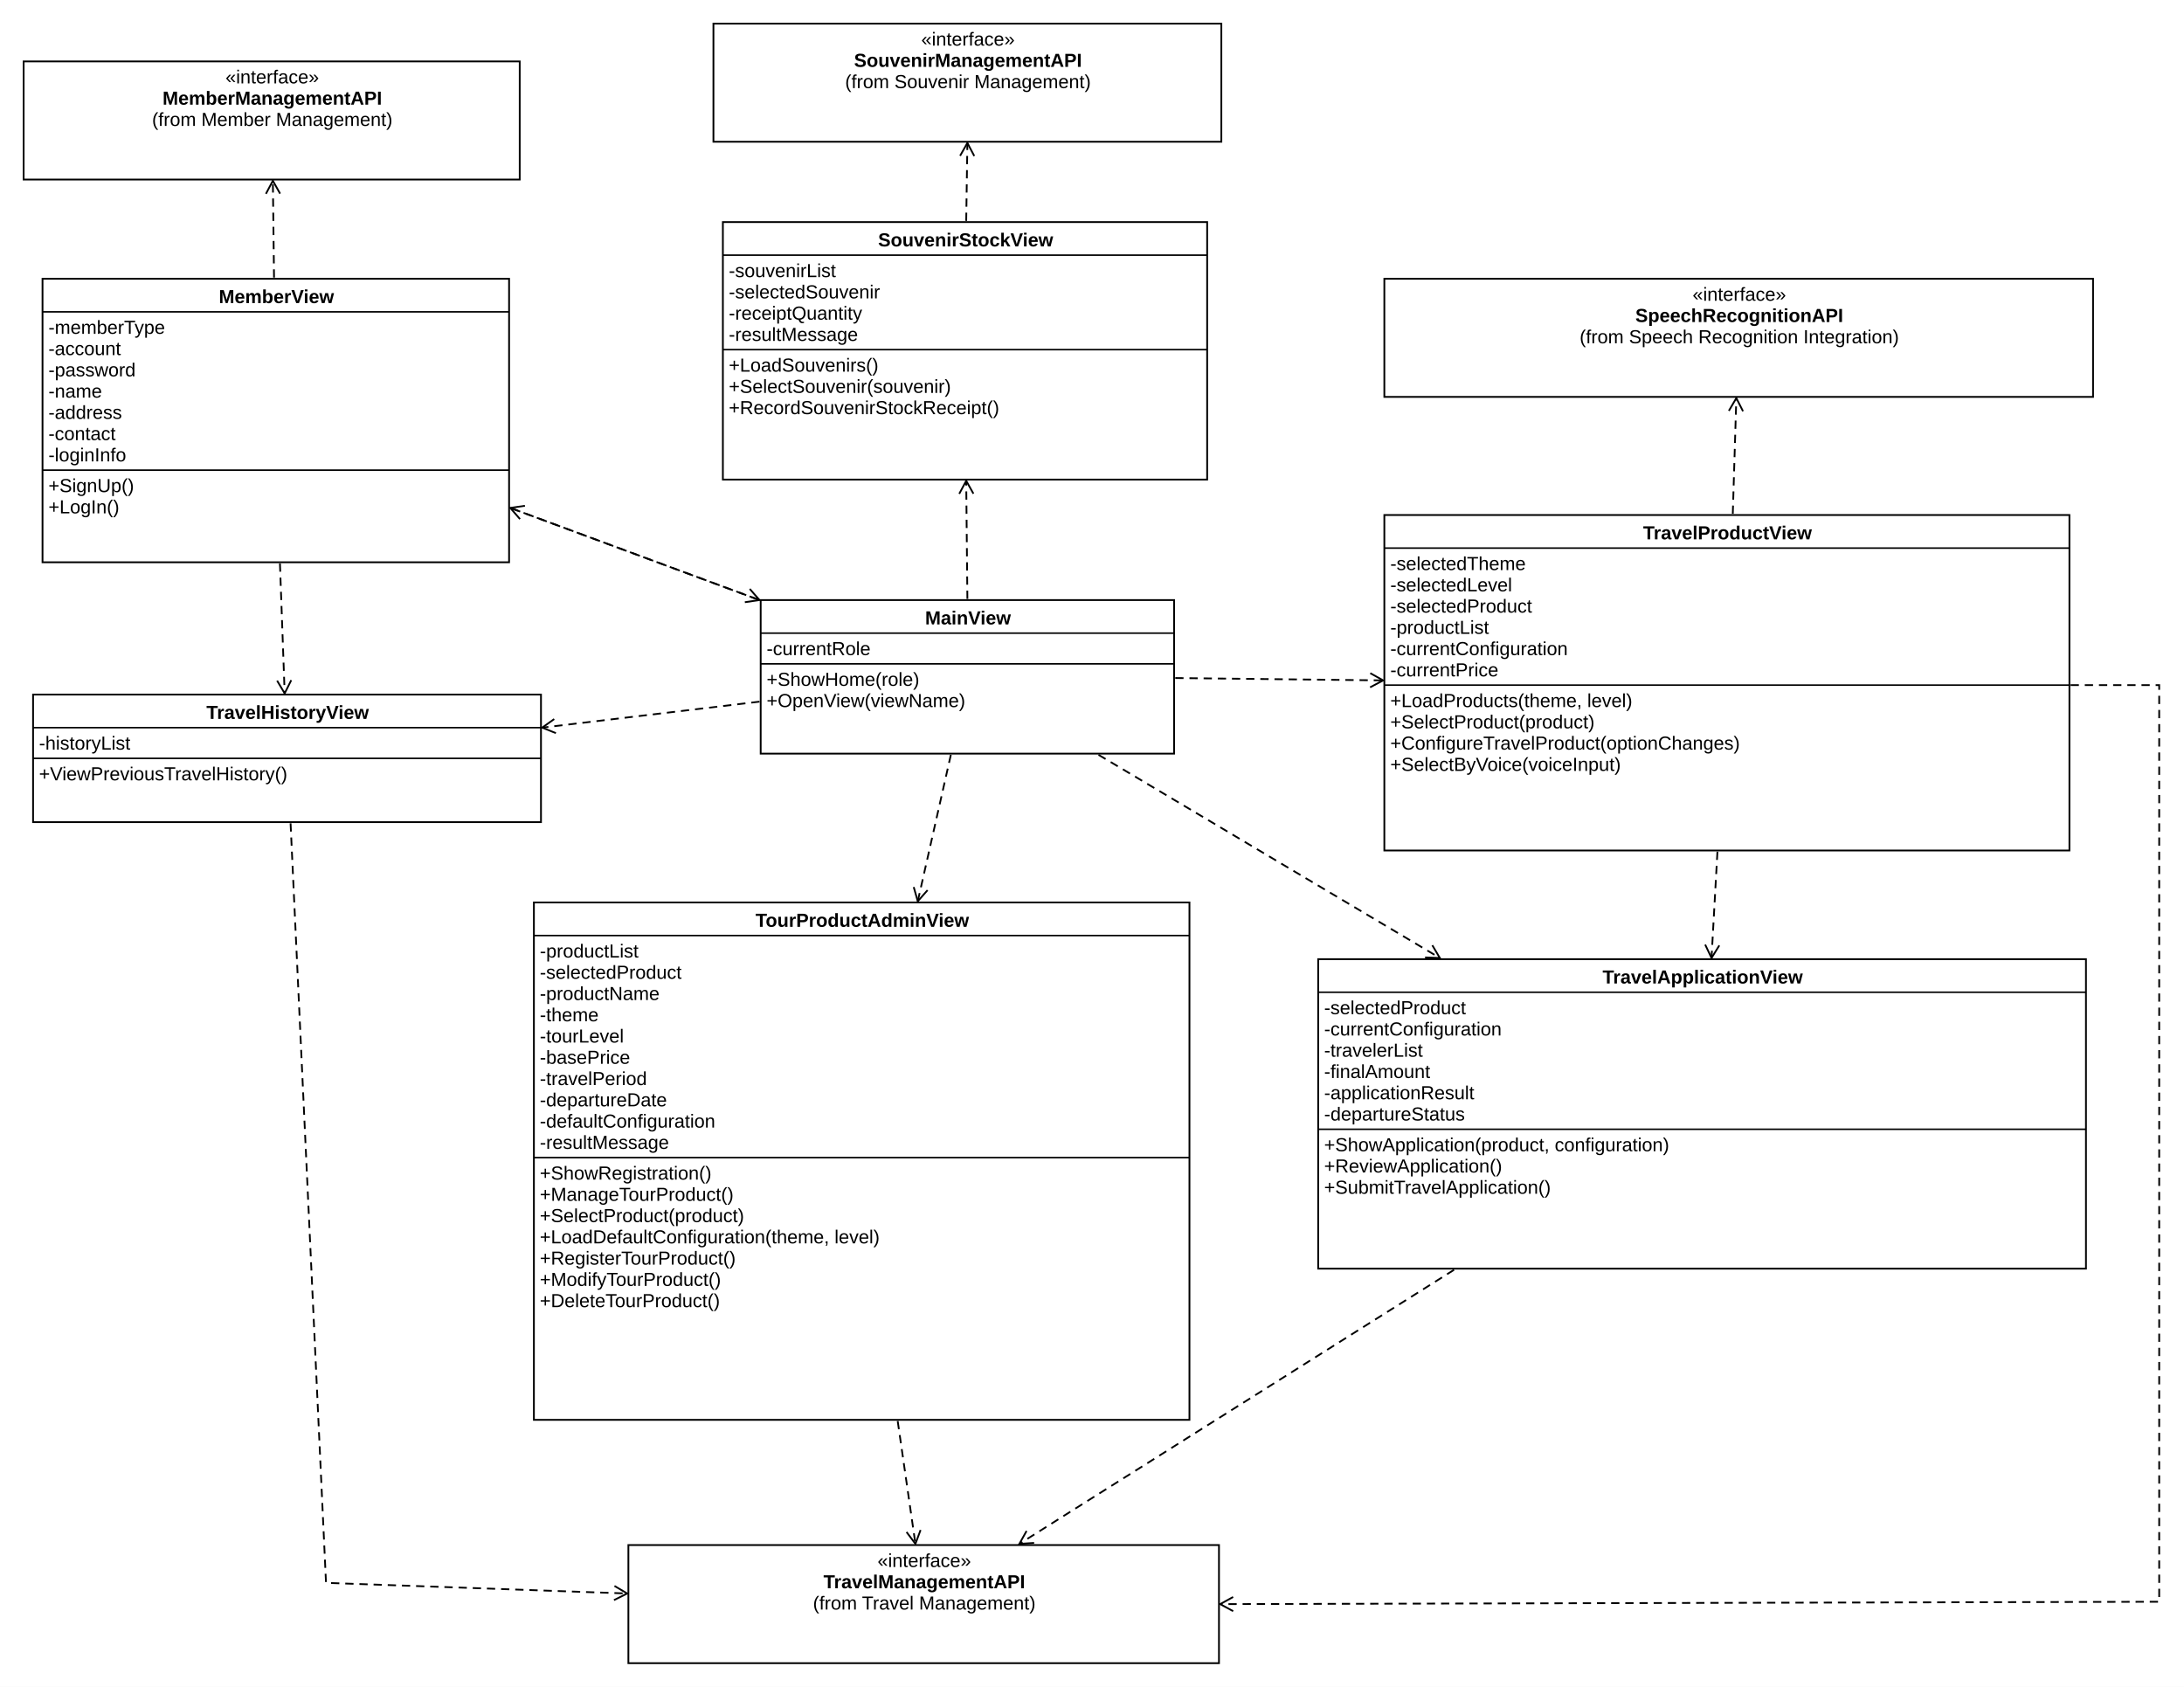
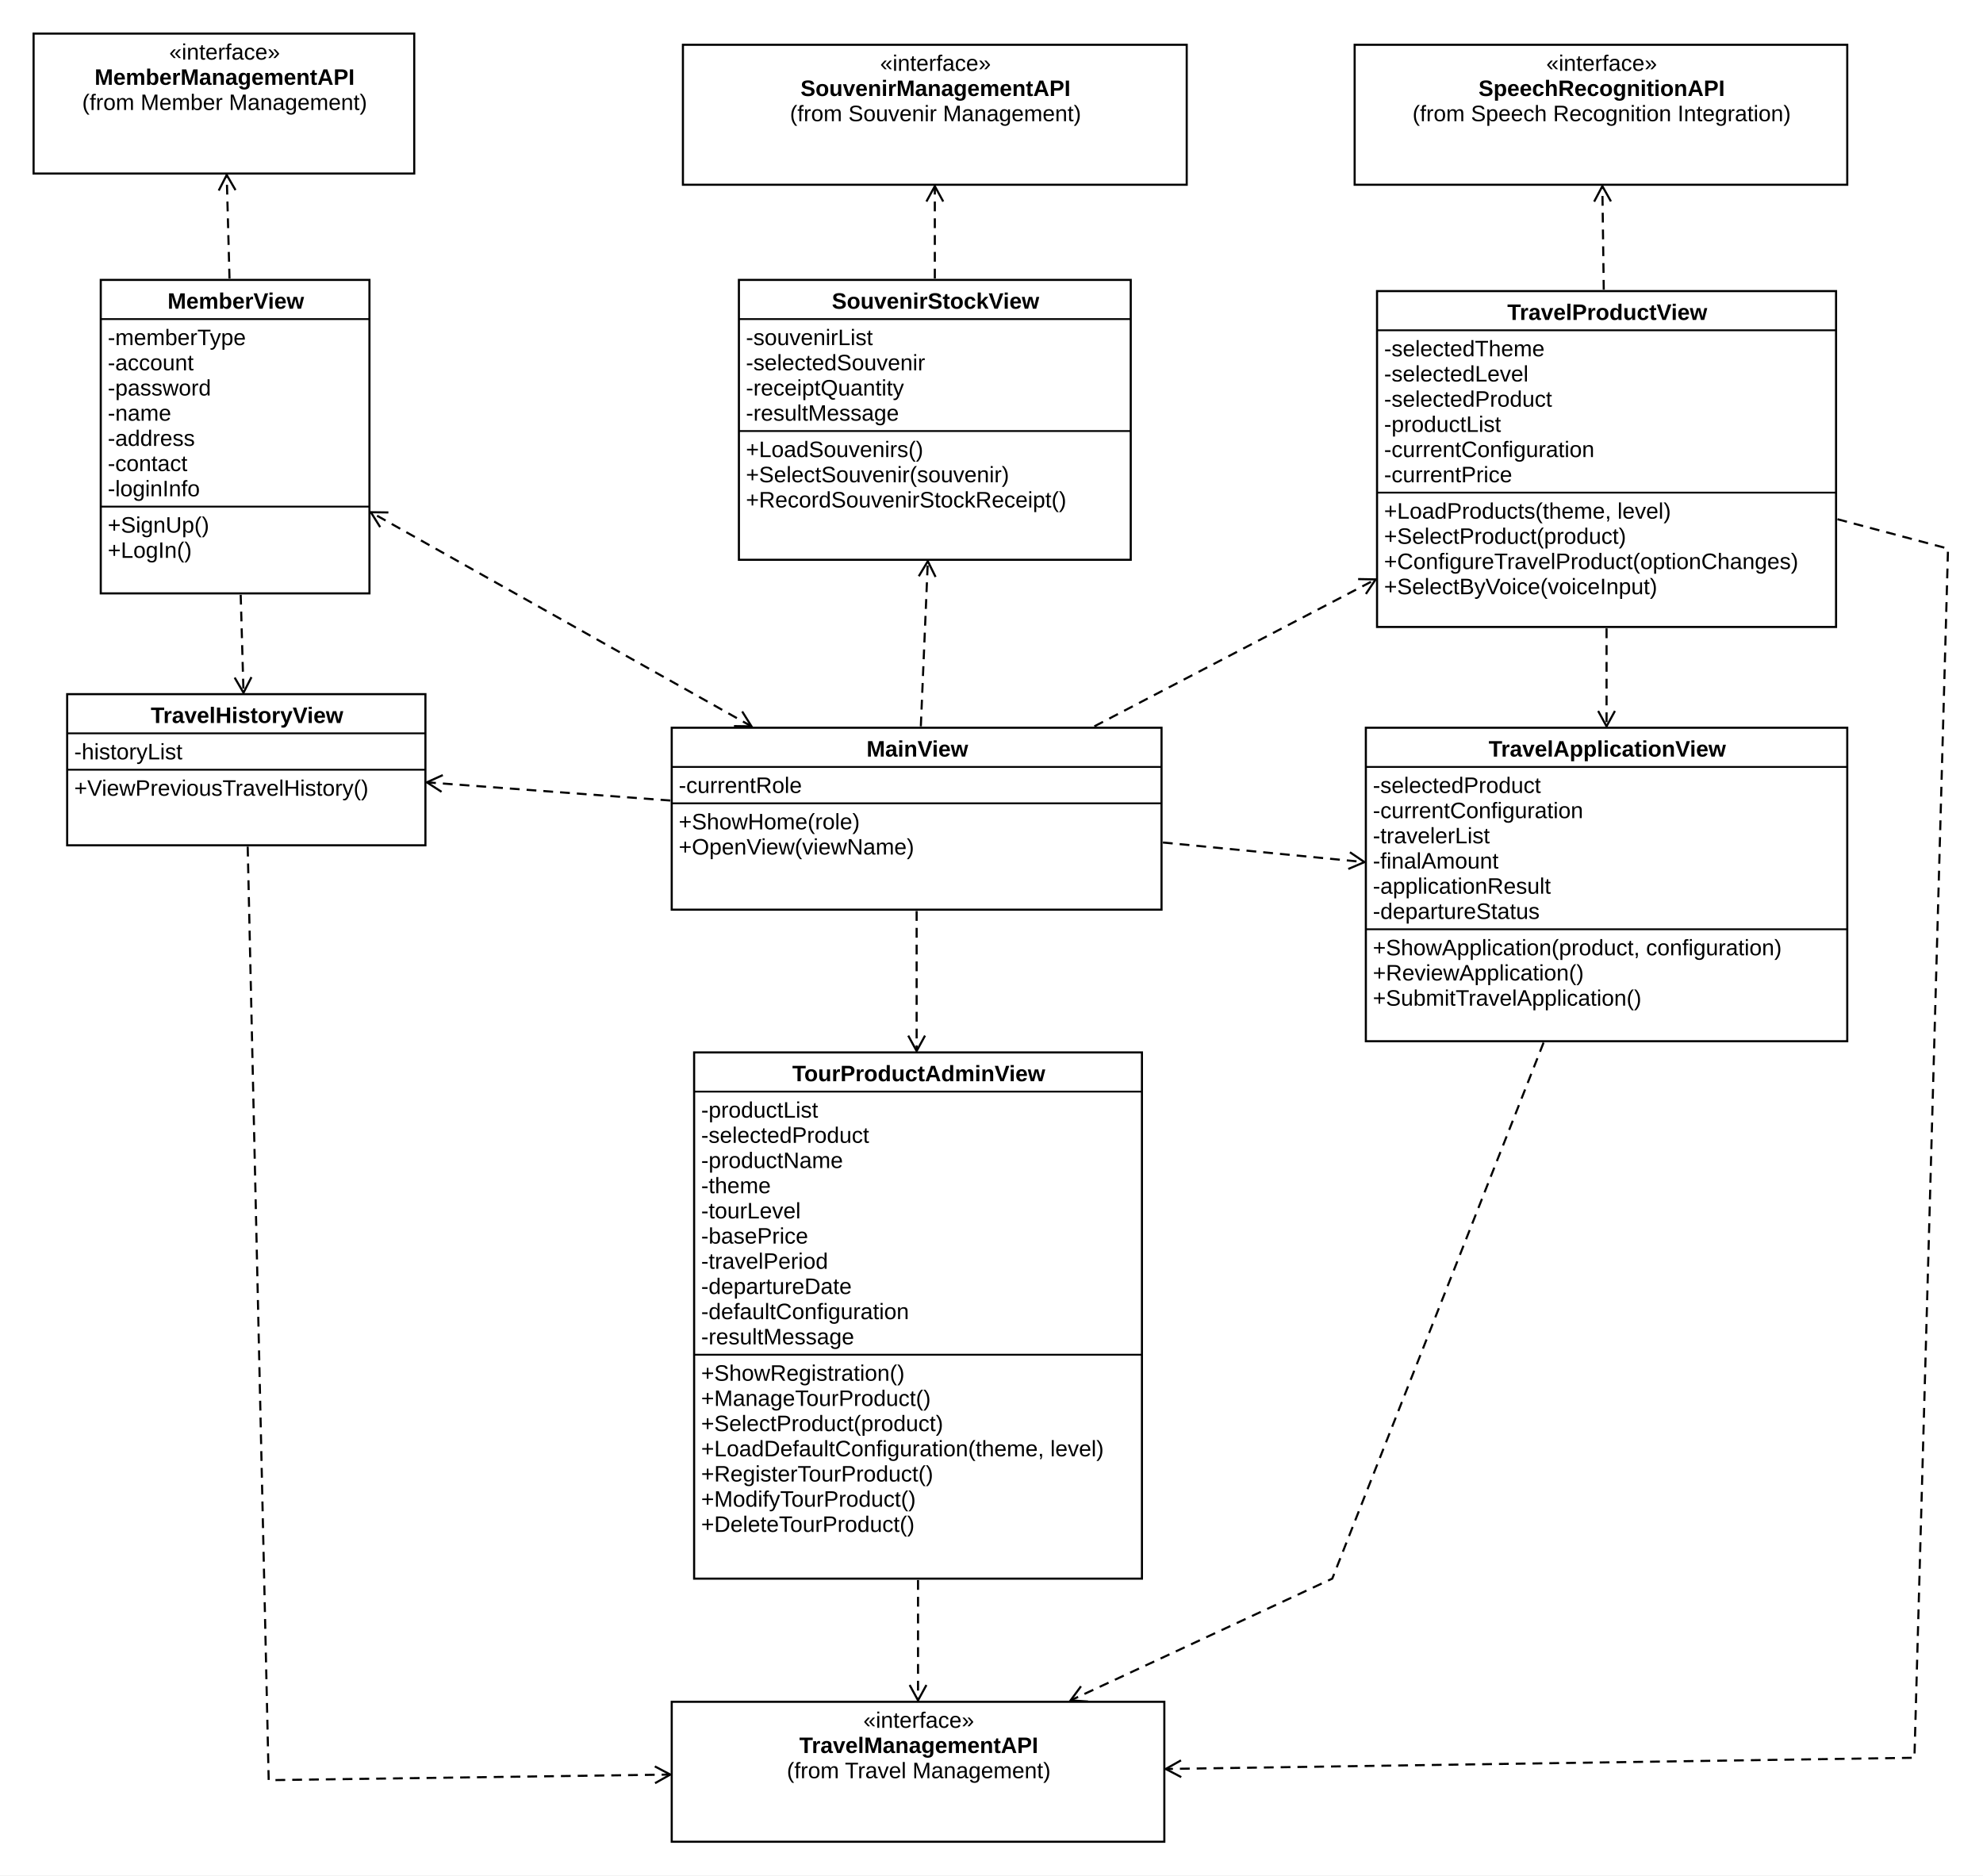
- <svg xmlns="http://www.w3.org/2000/svg" width="1849" height="1428" viewBox="68 156 1849 1428">
-   <rect x="68" y="156" width="1849" height="1428" fill="#fff" />
+ <svg xmlns="http://www.w3.org/2000/svg" width="1417" height="1340" viewBox="56 32 1417 1340">
+   <rect x="56" y="32" width="1417" height="1340" fill="#fff" />
  <defs>
-     <marker id="dependency" markerUnits="userSpaceOnUse" markerWidth="14" markerHeight="14" refX="12" refY="7" orient="auto">
+     <marker id="dependency" markerUnits="userSpaceOnUse" markerWidth="14" markerHeight="14" refX="12" refY="7" orient="auto-start-reverse">
      <path d="M1 1 L12 7 L1 13" fill="none" stroke="#000" stroke-width="1.5" />
    </marker>
+     <marker id="realization" markerUnits="userSpaceOnUse" markerWidth="20" markerHeight="20" refX="18" refY="10" orient="auto">
+       <path d="M1 1 L18 10 L1 19 Z" fill="#fff" stroke="#000" stroke-width="1.5" />
+     </marker>
  </defs>
-   <path id="MWT_UI_DEP_MemberView_TravelHistoryView_VIEW" d="M305 633 L309 743" fill="none" stroke="#000" stroke-width="1.5" stroke-dasharray="7 5" marker-end="url(#dependency)" />
-   <path id="MWT_UI_DEP_MemberView_MemberManagementAPI_VIEW" d="M300 391 L299 309" fill="none" stroke="#000" stroke-width="1.5" stroke-dasharray="7 5" marker-end="url(#dependency)" />
-   <path id="MWT_UI_DEP_TravelProductView_TravelManagementAPI_VIEW" d="M1821 736 L1896 736 L1896 1512 L1101 1514" fill="none" stroke="#000" stroke-width="1.5" stroke-dasharray="7 5" marker-end="url(#dependency)" />
-   <path id="MWT_UI_DEP_TravelApplicationView_TravelManagementAPI_VIEW" d="M1299 1231 L931 1463" fill="none" stroke="#000" stroke-width="1.5" stroke-dasharray="7 5" marker-end="url(#dependency)" />
-   <path id="MWT_UI_DEP_SouvenirStockView_SouvenirManagementAPI_VIEW" d="M886 343 L887 277" fill="none" stroke="#000" stroke-width="1.5" stroke-dasharray="7 5" marker-end="url(#dependency)" />
-   <path id="MWT_UI_DEP_TravelProductView_SpeechRecognitionAPI_VIEW" d="M1535 591 L1538 493" fill="none" stroke="#000" stroke-width="1.5" stroke-dasharray="7 5" marker-end="url(#dependency)" />
-   <path id="AAAAAAGhGWXWHT5Qc+c=" d="M1063 730 L1239 732" fill="none" stroke="#000" stroke-width="1.5" stroke-dasharray="7 5" marker-end="url(#dependency)" />
-   <path id="AAAAAAGhGWYI0z5pSTw=" d="M998 795 L1287 967" fill="none" stroke="#000" stroke-width="1.5" stroke-dasharray="7 5" marker-end="url(#dependency)" />
-   <path id="AAAAAAGhGWY6gj6CTQw=" d="M887 663 L886 563" fill="none" stroke="#000" stroke-width="1.5" stroke-dasharray="7 5" marker-end="url(#dependency)" />
-   <path id="AAAAAAGhGWdULD6b/cM=" d="M711 750 L527 772" fill="none" stroke="#000" stroke-width="1.5" stroke-dasharray="7 5" marker-end="url(#dependency)" />
-   <path id="AAAAAAGhGWeaIz63V0U=" d="M873 795 L845 919" fill="none" stroke="#000" stroke-width="1.5" stroke-dasharray="7 5" marker-end="url(#dependency)" />
-   <path id="AAAAAAGhGWewkz7QXnU=" d="M711 664 L500 586" fill="none" stroke="#000" stroke-width="1.5" stroke-dasharray="7 5" marker-end="url(#dependency)" />
-   <path id="AAAAAAGhGWicFD8EDys=" d="M500 586 L711 664" fill="none" stroke="#000" stroke-width="1.5" stroke-dasharray="7 5" marker-end="url(#dependency)" />
-   <path id="AAAAAAGhGWlaTD8pP9E=" d="M828 1359 L843 1463" fill="none" stroke="#000" stroke-width="1.5" stroke-dasharray="7 5" marker-end="url(#dependency)" />
-   <path id="AAAAAAGhGWm8Yz9E9Ew=" d="M1522 877 L1517 967" fill="none" stroke="#000" stroke-width="1.5" stroke-dasharray="7 5" marker-end="url(#dependency)" />
-   <path id="AAAAAAGhGWpYUD9h6dM=" d="M314 853 L344 1496 L599 1505" fill="none" stroke="#000" stroke-width="1.5" stroke-dasharray="7 5" marker-end="url(#dependency)" />
+   <path d="M228 457 L230 527" fill="none" stroke="#000" stroke-width="1.5" stroke-dasharray="7 5" marker-end="url(#dependency)" />
+   <path d="M220 231 L218 157" fill="none" stroke="#000" stroke-width="1.5" stroke-dasharray="7 5" marker-end="url(#dependency)" />
+   <path d="M1369 403 L1448 424 L1424 1288 L889 1296" fill="none" stroke="#000" stroke-width="1.5" stroke-dasharray="7 5" marker-end="url(#dependency)" />
+   <path d="M1159 777 L1008 1160 L821 1247" fill="none" stroke="#000" stroke-width="1.5" stroke-dasharray="7 5" marker-end="url(#dependency)" />
+   <path d="M724 231 L724 165" fill="none" stroke="#000" stroke-width="1.5" stroke-dasharray="7 5" marker-end="url(#dependency)" />
+   <path d="M1202 239 L1201 165" fill="none" stroke="#000" stroke-width="1.5" stroke-dasharray="7 5" marker-end="url(#dependency)" />
+   <path d="M838 551 L1039 446" fill="none" stroke="#000" stroke-width="1.5" stroke-dasharray="7 5" marker-end="url(#dependency)" />
+   <path d="M887 634 L1031 648" fill="none" stroke="#000" stroke-width="1.5" stroke-dasharray="7 5" marker-end="url(#dependency)" />
+   <path d="M714 551 L719 433" fill="none" stroke="#000" stroke-width="1.5" stroke-dasharray="7 5" marker-end="url(#dependency)" />
+   <path d="M535 604 L361 591" fill="none" stroke="#000" stroke-width="1.5" stroke-dasharray="7 5" marker-end="url(#dependency)" />
+   <path d="M711 683 L711 783" fill="none" stroke="#000" stroke-width="1.5" stroke-dasharray="7 5" marker-end="url(#dependency)" />
+   <path d="M593 551 L321 398" fill="none" stroke="#000" stroke-width="1.5" stroke-dasharray="7 5" marker-start="url(#dependency)" marker-end="url(#dependency)" />
+   <path d="M712 1161 L712 1247" fill="none" stroke="#000" stroke-width="1.5" stroke-dasharray="7 5" marker-end="url(#dependency)" />
+   <path d="M1204 481 L1204 551" fill="none" stroke="#000" stroke-width="1.5" stroke-dasharray="7 5" marker-end="url(#dependency)" />
+   <path d="M233 637 L248 1304 L535 1300" fill="none" stroke="#000" stroke-width="1.5" stroke-dasharray="7 5" marker-end="url(#dependency)" />
  <g id="MWT_UI_CLASS_MainView">
-     <rect x="712" y="664" width="350" height="130" fill="#fff" stroke="#000" stroke-width="1.5" />
-     <path d="M712 692 H1062" fill="none" stroke="#000" stroke-width="1.3" />
-     <path d="M712 718 H1062" fill="none" stroke="#000" stroke-width="1.3" />
+     <rect x="536" y="552" width="350" height="130" fill="#fff" stroke="#000" stroke-width="1.5" />
+     <path d="M536 580 H886" fill="none" stroke="#000" stroke-width="1.3" />
+     <path d="M536 606 H886" fill="none" stroke="#000" stroke-width="1.3" />
  </g>
  <g id="MWT_UI_CLASS_MemberView">
-     <rect x="104" y="392" width="395" height="240" fill="#fff" stroke="#000" stroke-width="1.5" />
-     <path d="M104 420 H499" fill="none" stroke="#000" stroke-width="1.3" />
-     <path d="M104 554 H499" fill="none" stroke="#000" stroke-width="1.3" />
+     <rect x="128" y="232" width="192" height="224" fill="#fff" stroke="#000" stroke-width="1.5" />
+     <path d="M128 260 H320" fill="none" stroke="#000" stroke-width="1.3" />
+     <path d="M128 394 H320" fill="none" stroke="#000" stroke-width="1.3" />
  </g>
  <g id="MWT_UI_CLASS_TravelHistoryView">
-     <rect x="96" y="744" width="430" height="108" fill="#fff" stroke="#000" stroke-width="1.5" />
-     <path d="M96 772 H526" fill="none" stroke="#000" stroke-width="1.3" />
-     <path d="M96 798 H526" fill="none" stroke="#000" stroke-width="1.3" />
+     <rect x="104" y="528" width="256" height="108" fill="#fff" stroke="#000" stroke-width="1.5" />
+     <path d="M104 556 H360" fill="none" stroke="#000" stroke-width="1.3" />
+     <path d="M104 582 H360" fill="none" stroke="#000" stroke-width="1.3" />
  </g>
  <g id="MWT_UI_CLASS_TravelProductView">
-     <rect x="1240" y="592" width="580" height="284" fill="#fff" stroke="#000" stroke-width="1.5" />
-     <path d="M1240 620 H1820" fill="none" stroke="#000" stroke-width="1.3" />
-     <path d="M1240 736 H1820" fill="none" stroke="#000" stroke-width="1.3" />
+     <rect x="1040" y="240" width="328" height="240" fill="#fff" stroke="#000" stroke-width="1.5" />
+     <path d="M1040 268 H1368" fill="none" stroke="#000" stroke-width="1.3" />
+     <path d="M1040 384 H1368" fill="none" stroke="#000" stroke-width="1.3" />
  </g>
  <g id="MWT_UI_CLASS_TravelApplicationView">
-     <rect x="1184" y="968" width="650" height="262" fill="#fff" stroke="#000" stroke-width="1.5" />
-     <path d="M1184 996 H1834" fill="none" stroke="#000" stroke-width="1.3" />
-     <path d="M1184 1112 H1834" fill="none" stroke="#000" stroke-width="1.3" />
+     <rect x="1032" y="552" width="344" height="224" fill="#fff" stroke="#000" stroke-width="1.5" />
+     <path d="M1032 580 H1376" fill="none" stroke="#000" stroke-width="1.3" />
+     <path d="M1032 696 H1376" fill="none" stroke="#000" stroke-width="1.3" />
  </g>
  <g id="MWT_UI_CLASS_TourProductAdminView">
-     <rect x="520" y="920" width="555" height="438" fill="#fff" stroke="#000" stroke-width="1.5" />
-     <path d="M520 948 H1075" fill="none" stroke="#000" stroke-width="1.3" />
-     <path d="M520 1136 H1075" fill="none" stroke="#000" stroke-width="1.3" />
+     <rect x="552" y="784" width="320" height="376" fill="#fff" stroke="#000" stroke-width="1.5" />
+     <path d="M552 812 H872" fill="none" stroke="#000" stroke-width="1.3" />
+     <path d="M552 1000 H872" fill="none" stroke="#000" stroke-width="1.3" />
  </g>
  <g id="MWT_UI_CLASS_SouvenirStockView">
-     <rect x="680" y="344" width="410" height="218" fill="#fff" stroke="#000" stroke-width="1.5" />
-     <path d="M680 372 H1090" fill="none" stroke="#000" stroke-width="1.3" />
-     <path d="M680 452 H1090" fill="none" stroke="#000" stroke-width="1.3" />
+     <rect x="584" y="232" width="280" height="200" fill="#fff" stroke="#000" stroke-width="1.5" />
+     <path d="M584 260 H864" fill="none" stroke="#000" stroke-width="1.3" />
+     <path d="M584 340 H864" fill="none" stroke="#000" stroke-width="1.3" />
  </g>
  <g id="MWT_UI_API_MemberManagementAPI">
-     <rect x="88" y="208" width="420" height="100" fill="#fff" stroke="#000" stroke-width="1.5" />
+     <rect x="80" y="56" width="272" height="100" fill="#fff" stroke="#000" stroke-width="1.5" />
  </g>
  <g id="MWT_UI_API_SpeechRecognitionAPI">
-     <rect x="1240" y="392" width="600" height="100" fill="#fff" stroke="#000" stroke-width="1.5" />
+     <rect x="1024" y="64" width="352" height="100" fill="#fff" stroke="#000" stroke-width="1.5" />
  </g>
  <g id="MWT_UI_API_SouvenirManagementAPI">
-     <rect x="672" y="176" width="430" height="100" fill="#fff" stroke="#000" stroke-width="1.5" />
+     <rect x="544" y="64" width="360" height="100" fill="#fff" stroke="#000" stroke-width="1.5" />
  </g>
  <g id="MWT_UI_API_TravelManagementAPI">
-     <rect x="600" y="1464" width="500" height="100" fill="#fff" stroke="#000" stroke-width="1.5" />
+     <rect x="536" y="1248" width="352" height="100" fill="#fff" stroke="#000" stroke-width="1.5" />
  </g>
-   <text x="887.5" y="684.6" text-anchor="middle" font-family="Arial, sans-serif" font-size="16" font-weight="bold" font-style="normal" fill="#000000">MainView</text>
-   <text x="717" y="710.6" text-anchor="start" font-family="Arial, sans-serif" font-size="16" font-weight="normal" font-style="normal" fill="#000000">-currentRole</text>
-   <text x="717" y="736.6" text-anchor="start" font-family="Arial, sans-serif" font-size="16" font-weight="normal" font-style="normal" fill="#000000">+ShowHome(role)</text>
-   <text x="717" y="754.6" text-anchor="start" font-family="Arial, sans-serif" font-size="16" font-weight="normal" font-style="normal" fill="#000000">+OpenView(viewName)</text>
-   <text x="302" y="412.6" text-anchor="middle" font-family="Arial, sans-serif" font-size="16" font-weight="bold" font-style="normal" fill="#000000">MemberView</text>
-   <text x="109" y="438.6" text-anchor="start" font-family="Arial, sans-serif" font-size="16" font-weight="normal" font-style="normal" fill="#000000">-memberType</text>
-   <text x="109" y="456.6" text-anchor="start" font-family="Arial, sans-serif" font-size="16" font-weight="normal" font-style="normal" fill="#000000">-account</text>
-   <text x="109" y="474.6" text-anchor="start" font-family="Arial, sans-serif" font-size="16" font-weight="normal" font-style="normal" fill="#000000">-password</text>
-   <text x="109" y="492.6" text-anchor="start" font-family="Arial, sans-serif" font-size="16" font-weight="normal" font-style="normal" fill="#000000">-name</text>
-   <text x="109" y="510.6" text-anchor="start" font-family="Arial, sans-serif" font-size="16" font-weight="normal" font-style="normal" fill="#000000">-address</text>
-   <text x="109" y="528.6" text-anchor="start" font-family="Arial, sans-serif" font-size="16" font-weight="normal" font-style="normal" fill="#000000">-contact</text>
-   <text x="109" y="546.6" text-anchor="start" font-family="Arial, sans-serif" font-size="16" font-weight="normal" font-style="normal" fill="#000000">-loginInfo</text>
-   <text x="109" y="572.6" text-anchor="start" font-family="Arial, sans-serif" font-size="16" font-weight="normal" font-style="normal" fill="#000000">+SignUp()</text>
-   <text x="109" y="590.6" text-anchor="start" font-family="Arial, sans-serif" font-size="16" font-weight="normal" font-style="normal" fill="#000000">+LogIn()</text>
-   <text x="311.5" y="764.6" text-anchor="middle" font-family="Arial, sans-serif" font-size="16" font-weight="bold" font-style="normal" fill="#000000">TravelHistoryView</text>
-   <text x="101" y="790.6" text-anchor="start" font-family="Arial, sans-serif" font-size="16" font-weight="normal" font-style="normal" fill="#000000">-historyList</text>
-   <text x="101" y="816.6" text-anchor="start" font-family="Arial, sans-serif" font-size="16" font-weight="normal" font-style="normal" fill="#000000">+ViewPreviousTravelHistory()</text>
-   <text x="1530.5" y="612.6" text-anchor="middle" font-family="Arial, sans-serif" font-size="16" font-weight="bold" font-style="normal" fill="#000000">TravelProductView</text>
-   <text x="1245" y="638.6" text-anchor="start" font-family="Arial, sans-serif" font-size="16" font-weight="normal" font-style="normal" fill="#000000">-selectedTheme</text>
-   <text x="1245" y="656.6" text-anchor="start" font-family="Arial, sans-serif" font-size="16" font-weight="normal" font-style="normal" fill="#000000">-selectedLevel</text>
-   <text x="1245" y="674.6" text-anchor="start" font-family="Arial, sans-serif" font-size="16" font-weight="normal" font-style="normal" fill="#000000">-selectedProduct</text>
-   <text x="1245" y="692.6" text-anchor="start" font-family="Arial, sans-serif" font-size="16" font-weight="normal" font-style="normal" fill="#000000">-productList</text>
-   <text x="1245" y="710.6" text-anchor="start" font-family="Arial, sans-serif" font-size="16" font-weight="normal" font-style="normal" fill="#000000">-currentConfiguration</text>
-   <text x="1245" y="728.6" text-anchor="start" font-family="Arial, sans-serif" font-size="16" font-weight="normal" font-style="normal" fill="#000000">-currentPrice</text>
-   <text x="1245" y="754.6" text-anchor="start" font-family="Arial, sans-serif" font-size="16" font-weight="normal" font-style="normal" fill="#000000">+LoadProducts(theme, level)</text>
-   <text x="1245" y="772.6" text-anchor="start" font-family="Arial, sans-serif" font-size="16" font-weight="normal" font-style="normal" fill="#000000">+SelectProduct(product)</text>
-   <text x="1245" y="790.6" text-anchor="start" font-family="Arial, sans-serif" font-size="16" font-weight="normal" font-style="normal" fill="#000000">+ConfigureTravelProduct(optionChanges)</text>
-   <text x="1245" y="808.6" text-anchor="start" font-family="Arial, sans-serif" font-size="16" font-weight="normal" font-style="normal" fill="#000000">+SelectByVoice(voiceInput)</text>
-   <text x="1509.5" y="988.6" text-anchor="middle" font-family="Arial, sans-serif" font-size="16" font-weight="bold" font-style="normal" fill="#000000">TravelApplicationView</text>
-   <text x="1189" y="1014.6" text-anchor="start" font-family="Arial, sans-serif" font-size="16" font-weight="normal" font-style="normal" fill="#000000">-selectedProduct</text>
-   <text x="1189" y="1032.6" text-anchor="start" font-family="Arial, sans-serif" font-size="16" font-weight="normal" font-style="normal" fill="#000000">-currentConfiguration</text>
-   <text x="1189" y="1050.6" text-anchor="start" font-family="Arial, sans-serif" font-size="16" font-weight="normal" font-style="normal" fill="#000000">-travelerList</text>
-   <text x="1189" y="1068.6" text-anchor="start" font-family="Arial, sans-serif" font-size="16" font-weight="normal" font-style="normal" fill="#000000">-finalAmount</text>
-   <text x="1189" y="1086.6" text-anchor="start" font-family="Arial, sans-serif" font-size="16" font-weight="normal" font-style="normal" fill="#000000">-applicationResult</text>
-   <text x="1189" y="1104.6" text-anchor="start" font-family="Arial, sans-serif" font-size="16" font-weight="normal" font-style="normal" fill="#000000">-departureStatus</text>
-   <text x="1189" y="1130.6" text-anchor="start" font-family="Arial, sans-serif" font-size="16" font-weight="normal" font-style="normal" fill="#000000">+ShowApplication(product, configuration)</text>
-   <text x="1189" y="1148.6" text-anchor="start" font-family="Arial, sans-serif" font-size="16" font-weight="normal" font-style="normal" fill="#000000">+ReviewApplication()</text>
-   <text x="1189" y="1166.6" text-anchor="start" font-family="Arial, sans-serif" font-size="16" font-weight="normal" font-style="normal" fill="#000000">+SubmitTravelApplication()</text>
-   <text x="798" y="940.6" text-anchor="middle" font-family="Arial, sans-serif" font-size="16" font-weight="bold" font-style="normal" fill="#000000">TourProductAdminView</text>
-   <text x="525" y="966.6" text-anchor="start" font-family="Arial, sans-serif" font-size="16" font-weight="normal" font-style="normal" fill="#000000">-productList</text>
-   <text x="525" y="984.6" text-anchor="start" font-family="Arial, sans-serif" font-size="16" font-weight="normal" font-style="normal" fill="#000000">-selectedProduct</text>
-   <text x="525" y="1002.6" text-anchor="start" font-family="Arial, sans-serif" font-size="16" font-weight="normal" font-style="normal" fill="#000000">-productName</text>
-   <text x="525" y="1020.6" text-anchor="start" font-family="Arial, sans-serif" font-size="16" font-weight="normal" font-style="normal" fill="#000000">-theme</text>
-   <text x="525" y="1038.6" text-anchor="start" font-family="Arial, sans-serif" font-size="16" font-weight="normal" font-style="normal" fill="#000000">-tourLevel</text>
-   <text x="525" y="1056.6" text-anchor="start" font-family="Arial, sans-serif" font-size="16" font-weight="normal" font-style="normal" fill="#000000">-basePrice</text>
-   <text x="525" y="1074.6" text-anchor="start" font-family="Arial, sans-serif" font-size="16" font-weight="normal" font-style="normal" fill="#000000">-travelPeriod</text>
-   <text x="525" y="1092.6" text-anchor="start" font-family="Arial, sans-serif" font-size="16" font-weight="normal" font-style="normal" fill="#000000">-departureDate</text>
-   <text x="525" y="1110.6" text-anchor="start" font-family="Arial, sans-serif" font-size="16" font-weight="normal" font-style="normal" fill="#000000">-defaultConfiguration</text>
-   <text x="525" y="1128.6" text-anchor="start" font-family="Arial, sans-serif" font-size="16" font-weight="normal" font-style="normal" fill="#000000">-resultMessage</text>
-   <text x="525" y="1154.6" text-anchor="start" font-family="Arial, sans-serif" font-size="16" font-weight="normal" font-style="normal" fill="#000000">+ShowRegistration()</text>
-   <text x="525" y="1172.6" text-anchor="start" font-family="Arial, sans-serif" font-size="16" font-weight="normal" font-style="normal" fill="#000000">+ManageTourProduct()</text>
-   <text x="525" y="1190.6" text-anchor="start" font-family="Arial, sans-serif" font-size="16" font-weight="normal" font-style="normal" fill="#000000">+SelectProduct(product)</text>
-   <text x="525" y="1208.6" text-anchor="start" font-family="Arial, sans-serif" font-size="16" font-weight="normal" font-style="normal" fill="#000000">+LoadDefaultConfiguration(theme, level)</text>
-   <text x="525" y="1226.6" text-anchor="start" font-family="Arial, sans-serif" font-size="16" font-weight="normal" font-style="normal" fill="#000000">+RegisterTourProduct()</text>
-   <text x="525" y="1244.6" text-anchor="start" font-family="Arial, sans-serif" font-size="16" font-weight="normal" font-style="normal" fill="#000000">+ModifyTourProduct()</text>
-   <text x="525" y="1262.6" text-anchor="start" font-family="Arial, sans-serif" font-size="16" font-weight="normal" font-style="normal" fill="#000000">+DeleteTourProduct()</text>
-   <text x="885.5" y="364.6" text-anchor="middle" font-family="Arial, sans-serif" font-size="16" font-weight="bold" font-style="normal" fill="#000000">SouvenirStockView</text>
-   <text x="685" y="390.6" text-anchor="start" font-family="Arial, sans-serif" font-size="16" font-weight="normal" font-style="normal" fill="#000000">-souvenirList</text>
-   <text x="685" y="408.6" text-anchor="start" font-family="Arial, sans-serif" font-size="16" font-weight="normal" font-style="normal" fill="#000000">-selectedSouvenir</text>
-   <text x="685" y="426.6" text-anchor="start" font-family="Arial, sans-serif" font-size="16" font-weight="normal" font-style="normal" fill="#000000">-receiptQuantity</text>
-   <text x="685" y="444.6" text-anchor="start" font-family="Arial, sans-serif" font-size="16" font-weight="normal" font-style="normal" fill="#000000">-resultMessage</text>
-   <text x="685" y="470.6" text-anchor="start" font-family="Arial, sans-serif" font-size="16" font-weight="normal" font-style="normal" fill="#000000">+LoadSouvenirs()</text>
-   <text x="685" y="488.6" text-anchor="start" font-family="Arial, sans-serif" font-size="16" font-weight="normal" font-style="normal" fill="#000000">+SelectSouvenir(souvenir)</text>
-   <text x="685" y="506.6" text-anchor="start" font-family="Arial, sans-serif" font-size="16" font-weight="normal" font-style="normal" fill="#000000">+RecordSouvenirStockReceipt()</text>
-   <text x="298.5" y="226.6" text-anchor="middle" font-family="Arial, sans-serif" font-size="16" font-weight="normal" font-style="normal" fill="#000000">«interface»</text>
-   <text x="298.5" y="244.6" text-anchor="middle" font-family="Arial, sans-serif" font-size="16" font-weight="bold" font-style="normal" fill="#000000">MemberManagementAPI</text>
-   <text x="298.5" y="262.6" text-anchor="middle" font-family="Arial, sans-serif" font-size="16" font-weight="normal" font-style="normal" fill="#000000">(from Member Management)</text>
-   <text x="1540.5" y="410.6" text-anchor="middle" font-family="Arial, sans-serif" font-size="16" font-weight="normal" font-style="normal" fill="#000000">«interface»</text>
-   <text x="1540.5" y="428.6" text-anchor="middle" font-family="Arial, sans-serif" font-size="16" font-weight="bold" font-style="normal" fill="#000000">SpeechRecognitionAPI</text>
-   <text x="1540.5" y="446.6" text-anchor="middle" font-family="Arial, sans-serif" font-size="16" font-weight="normal" font-style="normal" fill="#000000">(from Speech Recognition Integration)</text>
-   <text x="887.5" y="194.6" text-anchor="middle" font-family="Arial, sans-serif" font-size="16" font-weight="normal" font-style="normal" fill="#000000">«interface»</text>
-   <text x="887.5" y="212.6" text-anchor="middle" font-family="Arial, sans-serif" font-size="16" font-weight="bold" font-style="normal" fill="#000000">SouvenirManagementAPI</text>
-   <text x="887.5" y="230.6" text-anchor="middle" font-family="Arial, sans-serif" font-size="16" font-weight="normal" font-style="normal" fill="#000000">(from Souvenir Management)</text>
-   <text x="850.5" y="1482.6" text-anchor="middle" font-family="Arial, sans-serif" font-size="16" font-weight="normal" font-style="normal" fill="#000000">«interface»</text>
-   <text x="850.5" y="1500.6" text-anchor="middle" font-family="Arial, sans-serif" font-size="16" font-weight="bold" font-style="normal" fill="#000000">TravelManagementAPI</text>
-   <text x="850.5" y="1518.6" text-anchor="middle" font-family="Arial, sans-serif" font-size="16" font-weight="normal" font-style="normal" fill="#000000">(from Travel Management)</text>
+   <text x="711.5" y="572.6" text-anchor="middle" font-family="Arial, sans-serif" font-size="16" font-weight="bold" font-style="normal" fill="#000000">MainView</text>
+   <text x="541" y="598.6" text-anchor="start" font-family="Arial, sans-serif" font-size="16" font-weight="normal" font-style="normal" fill="#000000">-currentRole</text>
+   <text x="541" y="624.6" text-anchor="start" font-family="Arial, sans-serif" font-size="16" font-weight="normal" font-style="normal" fill="#000000">+ShowHome(role)</text>
+   <text x="541" y="642.6" text-anchor="start" font-family="Arial, sans-serif" font-size="16" font-weight="normal" font-style="normal" fill="#000000">+OpenView(viewName)</text>
+   <text x="224.5" y="252.6" text-anchor="middle" font-family="Arial, sans-serif" font-size="16" font-weight="bold" font-style="normal" fill="#000000">MemberView</text>
+   <text x="133" y="278.6" text-anchor="start" font-family="Arial, sans-serif" font-size="16" font-weight="normal" font-style="normal" fill="#000000">-memberType</text>
+   <text x="133" y="296.6" text-anchor="start" font-family="Arial, sans-serif" font-size="16" font-weight="normal" font-style="normal" fill="#000000">-account</text>
+   <text x="133" y="314.6" text-anchor="start" font-family="Arial, sans-serif" font-size="16" font-weight="normal" font-style="normal" fill="#000000">-password</text>
+   <text x="133" y="332.6" text-anchor="start" font-family="Arial, sans-serif" font-size="16" font-weight="normal" font-style="normal" fill="#000000">-name</text>
+   <text x="133" y="350.6" text-anchor="start" font-family="Arial, sans-serif" font-size="16" font-weight="normal" font-style="normal" fill="#000000">-address</text>
+   <text x="133" y="368.6" text-anchor="start" font-family="Arial, sans-serif" font-size="16" font-weight="normal" font-style="normal" fill="#000000">-contact</text>
+   <text x="133" y="386.6" text-anchor="start" font-family="Arial, sans-serif" font-size="16" font-weight="normal" font-style="normal" fill="#000000">-loginInfo</text>
+   <text x="133" y="412.6" text-anchor="start" font-family="Arial, sans-serif" font-size="16" font-weight="normal" font-style="normal" fill="#000000">+SignUp()</text>
+   <text x="133" y="430.6" text-anchor="start" font-family="Arial, sans-serif" font-size="16" font-weight="normal" font-style="normal" fill="#000000">+LogIn()</text>
+   <text x="232.5" y="548.6" text-anchor="middle" font-family="Arial, sans-serif" font-size="16" font-weight="bold" font-style="normal" fill="#000000">TravelHistoryView</text>
+   <text x="109" y="574.6" text-anchor="start" font-family="Arial, sans-serif" font-size="16" font-weight="normal" font-style="normal" fill="#000000">-historyList</text>
+   <text x="109" y="600.6" text-anchor="start" font-family="Arial, sans-serif" font-size="16" font-weight="normal" font-style="normal" fill="#000000">+ViewPreviousTravelHistory()</text>
+   <text x="1204.5" y="260.6" text-anchor="middle" font-family="Arial, sans-serif" font-size="16" font-weight="bold" font-style="normal" fill="#000000">TravelProductView</text>
+   <text x="1045" y="286.6" text-anchor="start" font-family="Arial, sans-serif" font-size="16" font-weight="normal" font-style="normal" fill="#000000">-selectedTheme</text>
+   <text x="1045" y="304.6" text-anchor="start" font-family="Arial, sans-serif" font-size="16" font-weight="normal" font-style="normal" fill="#000000">-selectedLevel</text>
+   <text x="1045" y="322.6" text-anchor="start" font-family="Arial, sans-serif" font-size="16" font-weight="normal" font-style="normal" fill="#000000">-selectedProduct</text>
+   <text x="1045" y="340.6" text-anchor="start" font-family="Arial, sans-serif" font-size="16" font-weight="normal" font-style="normal" fill="#000000">-productList</text>
+   <text x="1045" y="358.6" text-anchor="start" font-family="Arial, sans-serif" font-size="16" font-weight="normal" font-style="normal" fill="#000000">-currentConfiguration</text>
+   <text x="1045" y="376.6" text-anchor="start" font-family="Arial, sans-serif" font-size="16" font-weight="normal" font-style="normal" fill="#000000">-currentPrice</text>
+   <text x="1045" y="402.6" text-anchor="start" font-family="Arial, sans-serif" font-size="16" font-weight="normal" font-style="normal" fill="#000000">+LoadProducts(theme, level)</text>
+   <text x="1045" y="420.6" text-anchor="start" font-family="Arial, sans-serif" font-size="16" font-weight="normal" font-style="normal" fill="#000000">+SelectProduct(product)</text>
+   <text x="1045" y="438.6" text-anchor="start" font-family="Arial, sans-serif" font-size="16" font-weight="normal" font-style="normal" fill="#000000">+ConfigureTravelProduct(optionChanges)</text>
+   <text x="1045" y="456.6" text-anchor="start" font-family="Arial, sans-serif" font-size="16" font-weight="normal" font-style="normal" fill="#000000">+SelectByVoice(voiceInput)</text>
+   <text x="1204.5" y="572.6" text-anchor="middle" font-family="Arial, sans-serif" font-size="16" font-weight="bold" font-style="normal" fill="#000000">TravelApplicationView</text>
+   <text x="1037" y="598.6" text-anchor="start" font-family="Arial, sans-serif" font-size="16" font-weight="normal" font-style="normal" fill="#000000">-selectedProduct</text>
+   <text x="1037" y="616.6" text-anchor="start" font-family="Arial, sans-serif" font-size="16" font-weight="normal" font-style="normal" fill="#000000">-currentConfiguration</text>
+   <text x="1037" y="634.6" text-anchor="start" font-family="Arial, sans-serif" font-size="16" font-weight="normal" font-style="normal" fill="#000000">-travelerList</text>
+   <text x="1037" y="652.6" text-anchor="start" font-family="Arial, sans-serif" font-size="16" font-weight="normal" font-style="normal" fill="#000000">-finalAmount</text>
+   <text x="1037" y="670.6" text-anchor="start" font-family="Arial, sans-serif" font-size="16" font-weight="normal" font-style="normal" fill="#000000">-applicationResult</text>
+   <text x="1037" y="688.6" text-anchor="start" font-family="Arial, sans-serif" font-size="16" font-weight="normal" font-style="normal" fill="#000000">-departureStatus</text>
+   <text x="1037" y="714.6" text-anchor="start" font-family="Arial, sans-serif" font-size="16" font-weight="normal" font-style="normal" fill="#000000">+ShowApplication(product, configuration)</text>
+   <text x="1037" y="732.6" text-anchor="start" font-family="Arial, sans-serif" font-size="16" font-weight="normal" font-style="normal" fill="#000000">+ReviewApplication()</text>
+   <text x="1037" y="750.6" text-anchor="start" font-family="Arial, sans-serif" font-size="16" font-weight="normal" font-style="normal" fill="#000000">+SubmitTravelApplication()</text>
+   <text x="712.5" y="804.6" text-anchor="middle" font-family="Arial, sans-serif" font-size="16" font-weight="bold" font-style="normal" fill="#000000">TourProductAdminView</text>
+   <text x="557" y="830.6" text-anchor="start" font-family="Arial, sans-serif" font-size="16" font-weight="normal" font-style="normal" fill="#000000">-productList</text>
+   <text x="557" y="848.6" text-anchor="start" font-family="Arial, sans-serif" font-size="16" font-weight="normal" font-style="normal" fill="#000000">-selectedProduct</text>
+   <text x="557" y="866.6" text-anchor="start" font-family="Arial, sans-serif" font-size="16" font-weight="normal" font-style="normal" fill="#000000">-productName</text>
+   <text x="557" y="884.6" text-anchor="start" font-family="Arial, sans-serif" font-size="16" font-weight="normal" font-style="normal" fill="#000000">-theme</text>
+   <text x="557" y="902.6" text-anchor="start" font-family="Arial, sans-serif" font-size="16" font-weight="normal" font-style="normal" fill="#000000">-tourLevel</text>
+   <text x="557" y="920.6" text-anchor="start" font-family="Arial, sans-serif" font-size="16" font-weight="normal" font-style="normal" fill="#000000">-basePrice</text>
+   <text x="557" y="938.6" text-anchor="start" font-family="Arial, sans-serif" font-size="16" font-weight="normal" font-style="normal" fill="#000000">-travelPeriod</text>
+   <text x="557" y="956.6" text-anchor="start" font-family="Arial, sans-serif" font-size="16" font-weight="normal" font-style="normal" fill="#000000">-departureDate</text>
+   <text x="557" y="974.6" text-anchor="start" font-family="Arial, sans-serif" font-size="16" font-weight="normal" font-style="normal" fill="#000000">-defaultConfiguration</text>
+   <text x="557" y="992.6" text-anchor="start" font-family="Arial, sans-serif" font-size="16" font-weight="normal" font-style="normal" fill="#000000">-resultMessage</text>
+   <text x="557" y="1018.6" text-anchor="start" font-family="Arial, sans-serif" font-size="16" font-weight="normal" font-style="normal" fill="#000000">+ShowRegistration()</text>
+   <text x="557" y="1036.6" text-anchor="start" font-family="Arial, sans-serif" font-size="16" font-weight="normal" font-style="normal" fill="#000000">+ManageTourProduct()</text>
+   <text x="557" y="1054.6" text-anchor="start" font-family="Arial, sans-serif" font-size="16" font-weight="normal" font-style="normal" fill="#000000">+SelectProduct(product)</text>
+   <text x="557" y="1072.6" text-anchor="start" font-family="Arial, sans-serif" font-size="16" font-weight="normal" font-style="normal" fill="#000000">+LoadDefaultConfiguration(theme, level)</text>
+   <text x="557" y="1090.6" text-anchor="start" font-family="Arial, sans-serif" font-size="16" font-weight="normal" font-style="normal" fill="#000000">+RegisterTourProduct()</text>
+   <text x="557" y="1108.6" text-anchor="start" font-family="Arial, sans-serif" font-size="16" font-weight="normal" font-style="normal" fill="#000000">+ModifyTourProduct()</text>
+   <text x="557" y="1126.6" text-anchor="start" font-family="Arial, sans-serif" font-size="16" font-weight="normal" font-style="normal" fill="#000000">+DeleteTourProduct()</text>
+   <text x="724.5" y="252.6" text-anchor="middle" font-family="Arial, sans-serif" font-size="16" font-weight="bold" font-style="normal" fill="#000000">SouvenirStockView</text>
+   <text x="589" y="278.6" text-anchor="start" font-family="Arial, sans-serif" font-size="16" font-weight="normal" font-style="normal" fill="#000000">-souvenirList</text>
+   <text x="589" y="296.6" text-anchor="start" font-family="Arial, sans-serif" font-size="16" font-weight="normal" font-style="normal" fill="#000000">-selectedSouvenir</text>
+   <text x="589" y="314.6" text-anchor="start" font-family="Arial, sans-serif" font-size="16" font-weight="normal" font-style="normal" fill="#000000">-receiptQuantity</text>
+   <text x="589" y="332.6" text-anchor="start" font-family="Arial, sans-serif" font-size="16" font-weight="normal" font-style="normal" fill="#000000">-resultMessage</text>
+   <text x="589" y="358.6" text-anchor="start" font-family="Arial, sans-serif" font-size="16" font-weight="normal" font-style="normal" fill="#000000">+LoadSouvenirs()</text>
+   <text x="589" y="376.6" text-anchor="start" font-family="Arial, sans-serif" font-size="16" font-weight="normal" font-style="normal" fill="#000000">+SelectSouvenir(souvenir)</text>
+   <text x="589" y="394.6" text-anchor="start" font-family="Arial, sans-serif" font-size="16" font-weight="normal" font-style="normal" fill="#000000">+RecordSouvenirStockReceipt()</text>
+   <text x="216.5" y="74.6" text-anchor="middle" font-family="Arial, sans-serif" font-size="16" font-weight="normal" font-style="normal" fill="#000000">«interface»</text>
+   <text x="216.5" y="92.6" text-anchor="middle" font-family="Arial, sans-serif" font-size="16" font-weight="bold" font-style="normal" fill="#000000">MemberManagementAPI</text>
+   <text x="216.5" y="110.6" text-anchor="middle" font-family="Arial, sans-serif" font-size="16" font-weight="normal" font-style="normal" fill="#000000">(from Member Management)</text>
+   <text x="1200.5" y="82.6" text-anchor="middle" font-family="Arial, sans-serif" font-size="16" font-weight="normal" font-style="normal" fill="#000000">«interface»</text>
+   <text x="1200.5" y="100.6" text-anchor="middle" font-family="Arial, sans-serif" font-size="16" font-weight="bold" font-style="normal" fill="#000000">SpeechRecognitionAPI</text>
+   <text x="1200.5" y="118.6" text-anchor="middle" font-family="Arial, sans-serif" font-size="16" font-weight="normal" font-style="normal" fill="#000000">(from Speech Recognition Integration)</text>
+   <text x="724.5" y="82.6" text-anchor="middle" font-family="Arial, sans-serif" font-size="16" font-weight="normal" font-style="normal" fill="#000000">«interface»</text>
+   <text x="724.5" y="100.6" text-anchor="middle" font-family="Arial, sans-serif" font-size="16" font-weight="bold" font-style="normal" fill="#000000">SouvenirManagementAPI</text>
+   <text x="724.5" y="118.6" text-anchor="middle" font-family="Arial, sans-serif" font-size="16" font-weight="normal" font-style="normal" fill="#000000">(from Souvenir Management)</text>
+   <text x="712.5" y="1266.6" text-anchor="middle" font-family="Arial, sans-serif" font-size="16" font-weight="normal" font-style="normal" fill="#000000">«interface»</text>
+   <text x="712.5" y="1284.6" text-anchor="middle" font-family="Arial, sans-serif" font-size="16" font-weight="bold" font-style="normal" fill="#000000">TravelManagementAPI</text>
+   <text x="712.5" y="1302.6" text-anchor="middle" font-family="Arial, sans-serif" font-size="16" font-weight="normal" font-style="normal" fill="#000000">(from Travel Management)</text>
</svg>
